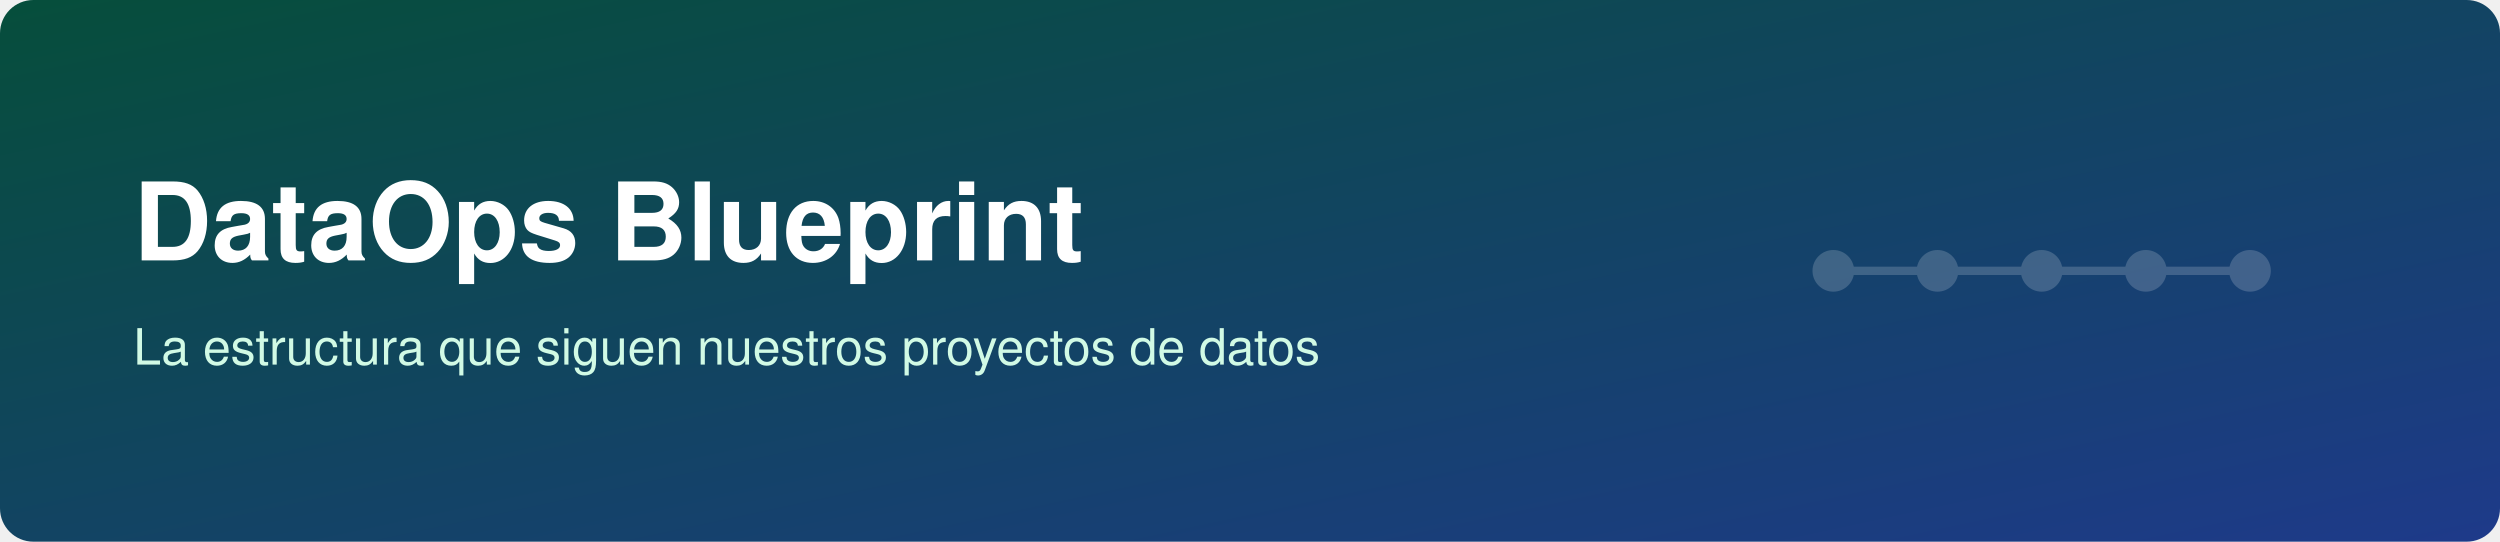
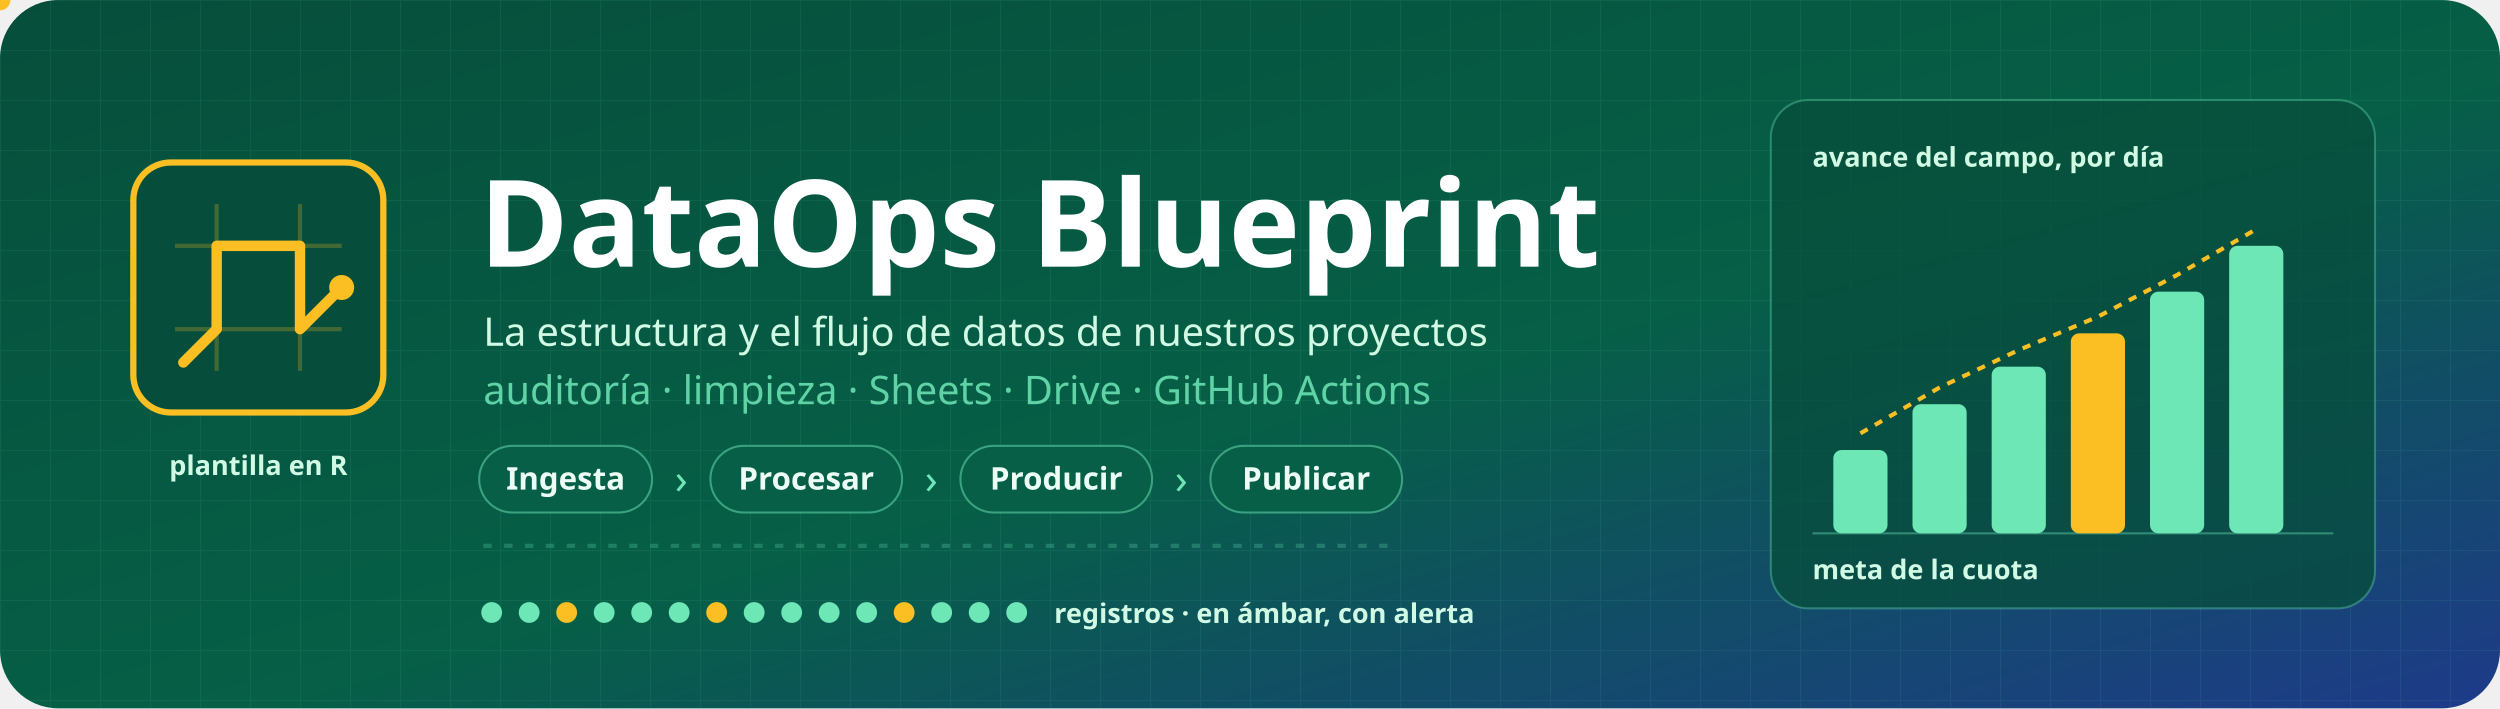
- <svg xmlns="http://www.w3.org/2000/svg" width="1200" height="260" viewBox="0 0 1200 260">
+ <svg xmlns="http://www.w3.org/2000/svg" width="1200" height="340" viewBox="0 0 1200 340" role="img" aria-label="DataOps Blueprint">
+   <style>
+     .t   { font: 700 58px 'Segoe UI', Ubuntu, system-ui, sans-serif; fill: #FFFFFF; }
+     .sub { font: 400 19px 'Segoe UI', Ubuntu, system-ui, sans-serif; fill: #D1FAE5; }
+     .ten { font: 400 19px 'Segoe UI', Ubuntu, system-ui, sans-serif; fill: #6EE7B7; opacity: .85; }
+     .lbl { font: 600 15px 'Segoe UI', Ubuntu, system-ui, sans-serif; fill: #ECFDF5; }
+     .mini{ font: 600 13px 'Segoe UI', Ubuntu, system-ui, sans-serif; fill: #D1FAE5; }
+     .sep { font: 400 20px 'Segoe UI', Ubuntu, system-ui, sans-serif; fill: #6EE7B7; }
+ 
+     /* los cuatro bloques se encienden en orden, cada 1 s */
+     .pil { fill: #065F46; stroke: #6EE7B7; stroke-opacity: .5; animation: encender 4s infinite; }
+     .p2 { animation-delay: 1s; } .p3 { animation-delay: 2s; } .p4 { animation-delay: 3s; }
+     @keyframes encender {
+       0%, 30%, 100% { fill: #065F46; stroke: #6EE7B7; }
+       8%, 22%       { fill: #F59E0B; stroke: #FBBF24; }
+     }
+ 
+     /* el plano del ícono se dibuja y se borra */
+     .traza { stroke-dasharray: 260; animation: dibujar 4s ease-in-out infinite; }
+     @keyframes dibujar { 0% { stroke-dashoffset: 260; } 50%, 80% { stroke-dashoffset: 0; } 100% { stroke-dashoffset: -260; } }
+ 
+     /* los registros titilan en ola */
+     .reg { animation: titilar 3s ease-in-out infinite; }
+     @keyframes titilar { 0%, 100% { opacity: .35; } 50% { opacity: 1; } }
+ 
+     /* las barras del avance crecen desde abajo */
+     .barra { transform-box: fill-box; transform-origin: bottom; animation: crecer 4s ease-out infinite; }
+     @keyframes crecer { 0% { transform: scaleY(.1); } 45%, 85% { transform: scaleY(1); } 100% { transform: scaleY(.1); } }
+ 
+     @media (prefers-reduced-motion: reduce) {
+       .pil, .traza, .reg, .barra { animation: none; }
+     }
+   </style>
  <defs>
    <linearGradient id="fondo" x1="0" y1="0" x2="1" y2="1">
      <stop offset="0" stop-color="#064E3B" />
+       <stop offset=".55" stop-color="#065F46" />
      <stop offset="1" stop-color="#1E3A8A" />
    </linearGradient>
+     <pattern id="grilla" width="24" height="24" patternUnits="userSpaceOnUse">
+       <path d="M24 0H0V24" fill="none" stroke="#6EE7B7" stroke-opacity=".08" />
+     </pattern>
  </defs>
-   <rect width="1200" height="260" rx="16" fill="url(#fondo)" />
-   <g fill="#FFFFFF" opacity="0.18">
-     <circle cx="880" cy="130" r="10" />
-     <circle cx="930" cy="130" r="10" />
-     <circle cx="980" cy="130" r="10" />
-     <circle cx="1030" cy="130" r="10" />
-     <circle cx="1080" cy="130" r="10" />
-     <rect x="880" y="128" width="200" height="4" />
+   <rect width="1200" height="340" rx="28" fill="url(#fondo)" />
+   <rect width="1200" height="340" rx="28" fill="url(#grilla)" />
+   <g transform="translate(64 78)">
+     <rect width="120" height="120" rx="18" fill="#064E3B" stroke="#FBBF24" stroke-width="3" />
+     <path d="M20 40H100M20 80H100M40 20V100M80 20V100" stroke="#FBBF24" stroke-opacity=".25" stroke-width="2" />
+     <path class="traza" d="M24 96 L40 80 L40 40 L80 40 L80 80 L100 60" fill="none" stroke="#FBBF24" stroke-width="5" stroke-linecap="round" stroke-linejoin="round" />
+     <circle cx="100" cy="60" r="6" fill="#FBBF24" />
  </g>
-   <text x="64" y="125" font-family="Segoe UI, Helvetica, Arial, sans-serif" font-size="52" font-weight="700" fill="#FFFFFF">DataOps Blueprint</text>
-   <text x="64" y="175" font-family="Segoe UI, Helvetica, Arial, sans-serif" font-size="24" fill="#D1FAE5">La estructura que siguen nuestros proyectos de datos</text>
+   <text class="mini" x="124" y="228" text-anchor="middle">plantilla en R</text>
+   <text class="t" x="230" y="128">DataOps Blueprint</text>
+   <text class="sub" x="232" y="166">La estructura y el flujo de datos de nuestros proyectos</text>
+   <text class="ten" x="232" y="194">auditoría · limpieza · Sheets · Drive · GitHub Actions</text>
+   <g>
+     <rect class="pil p1" x="230" y="214" width="83" height="32" rx="16" />
+     <text class="lbl" x="271.5" y="235" text-anchor="middle">Ingesta</text>
+     <text class="sep" x="327" y="237" text-anchor="middle">›</text>
+     <rect class="pil p2" x="341" y="214" width="92" height="32" rx="16" />
+     <text class="lbl" x="387" y="235" text-anchor="middle">Procesar</text>
+     <text class="sep" x="447" y="237" text-anchor="middle">›</text>
+     <rect class="pil p3" x="461" y="214" width="92" height="32" rx="16" />
+     <text class="lbl" x="507" y="235" text-anchor="middle">Producir</text>
+     <text class="sep" x="567" y="237" text-anchor="middle">›</text>
+     <rect class="pil p4" x="581" y="214" width="92" height="32" rx="16" />
+     <text class="lbl" x="627" y="235" text-anchor="middle">Publicar</text>
+   </g>
+   <path id="ruta" d="M232 262 H671" stroke="#6EE7B7" stroke-opacity=".25" stroke-width="2" stroke-dasharray="4 6" />
+   <circle r="5" fill="#FBBF24">
+     <animateMotion dur="4s" repeatCount="indefinite">
+       <mpath href="#ruta" />
+     </animateMotion>
+   </circle>
+   <g>
+     <circle class="reg" cx="236" cy="294" r="5" fill="#6EE7B7" style="animation-delay:0s" />
+     <circle class="reg" cx="254" cy="294" r="5" fill="#6EE7B7" style="animation-delay:.1s" />
+     <circle class="reg" cx="272" cy="294" r="5" fill="#FBBF24" style="animation-delay:.2s" />
+     <circle class="reg" cx="290" cy="294" r="5" fill="#6EE7B7" style="animation-delay:.3s" />
+     <circle class="reg" cx="308" cy="294" r="5" fill="#6EE7B7" style="animation-delay:.4s" />
+     <circle class="reg" cx="326" cy="294" r="5" fill="#6EE7B7" style="animation-delay:.5s" />
+     <circle class="reg" cx="344" cy="294" r="5" fill="#FBBF24" style="animation-delay:.6s" />
+     <circle class="reg" cx="362" cy="294" r="5" fill="#6EE7B7" style="animation-delay:.7s" />
+     <circle class="reg" cx="380" cy="294" r="5" fill="#6EE7B7" style="animation-delay:.8s" />
+     <circle class="reg" cx="398" cy="294" r="5" fill="#6EE7B7" style="animation-delay:.9s" />
+     <circle class="reg" cx="416" cy="294" r="5" fill="#6EE7B7" style="animation-delay:1s" />
+     <circle class="reg" cx="434" cy="294" r="5" fill="#FBBF24" style="animation-delay:1.1s" />
+     <circle class="reg" cx="452" cy="294" r="5" fill="#6EE7B7" style="animation-delay:1.2s" />
+     <circle class="reg" cx="470" cy="294" r="5" fill="#6EE7B7" style="animation-delay:1.3s" />
+     <circle class="reg" cx="488" cy="294" r="5" fill="#6EE7B7" style="animation-delay:1.4s" />
+   </g>
+   <text class="mini" x="506" y="299">registros · en ámbar, con alerta</text>
+   <g transform="translate(850 48)">
+     <rect width="290" height="244" rx="18" fill="#064E3B" fill-opacity=".75" stroke="#6EE7B7" stroke-opacity=".35" />
+     <text class="mini" x="20" y="32">avance del campo, por día</text>
+     <line x1="20" y1="208" x2="270" y2="208" stroke="#6EE7B7" stroke-opacity=".4" />
+     <rect class="barra" x="30" y="168" width="26" height="40" rx="4" fill="#6EE7B7" style="animation-delay:0s" />
+     <rect class="barra" x="68" y="146" width="26" height="62" rx="4" fill="#6EE7B7" style="animation-delay:.15s" />
+     <rect class="barra" x="106" y="128" width="26" height="80" rx="4" fill="#6EE7B7" style="animation-delay:.3s" />
+     <rect class="barra" x="144" y="112" width="26" height="96" rx="4" fill="#FBBF24" style="animation-delay:.45s" />
+     <rect class="barra" x="182" y="92" width="26" height="116" rx="4" fill="#6EE7B7" style="animation-delay:.6s" />
+     <rect class="barra" x="220" y="70" width="26" height="138" rx="4" fill="#6EE7B7" style="animation-delay:.75s" />
+     <path d="M43 160 L81 138 L119 120 L157 104 L195 84 L233 62" fill="none" stroke="#FBBF24" stroke-width="2" stroke-dasharray="4 4" />
+     <text class="mini" x="20" y="230">meta de la cuota</text>
+   </g>
</svg>
